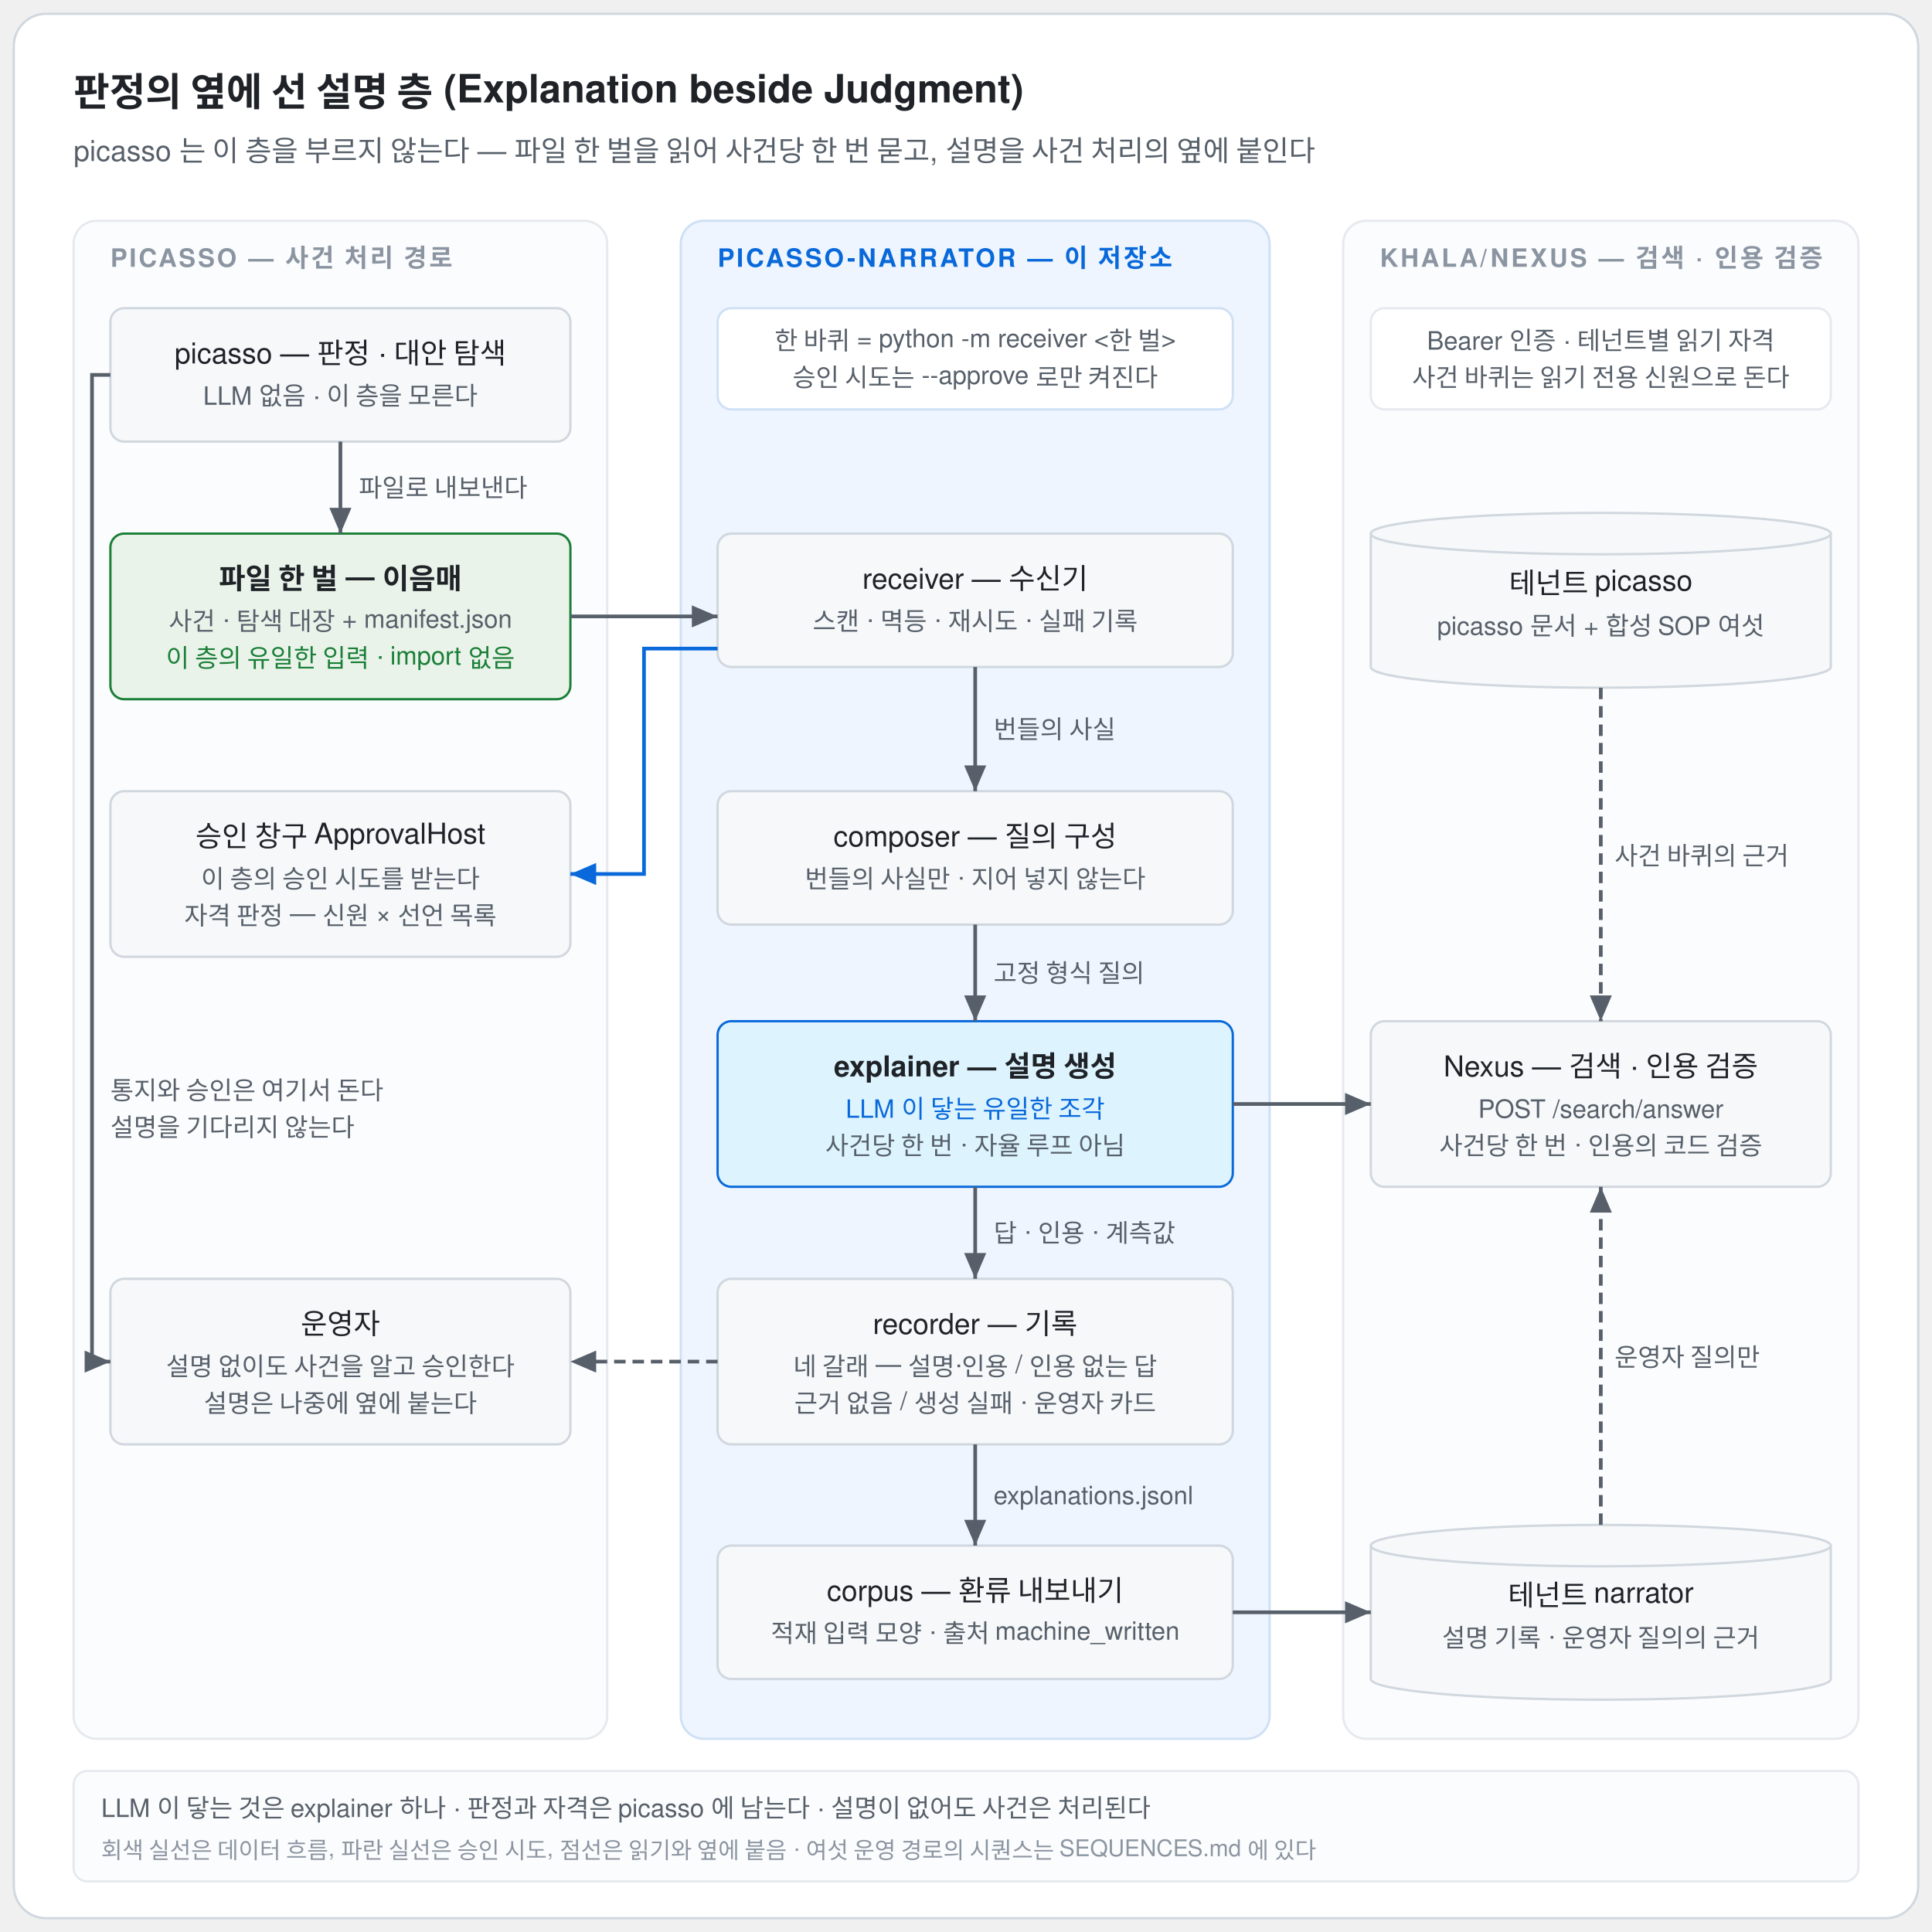
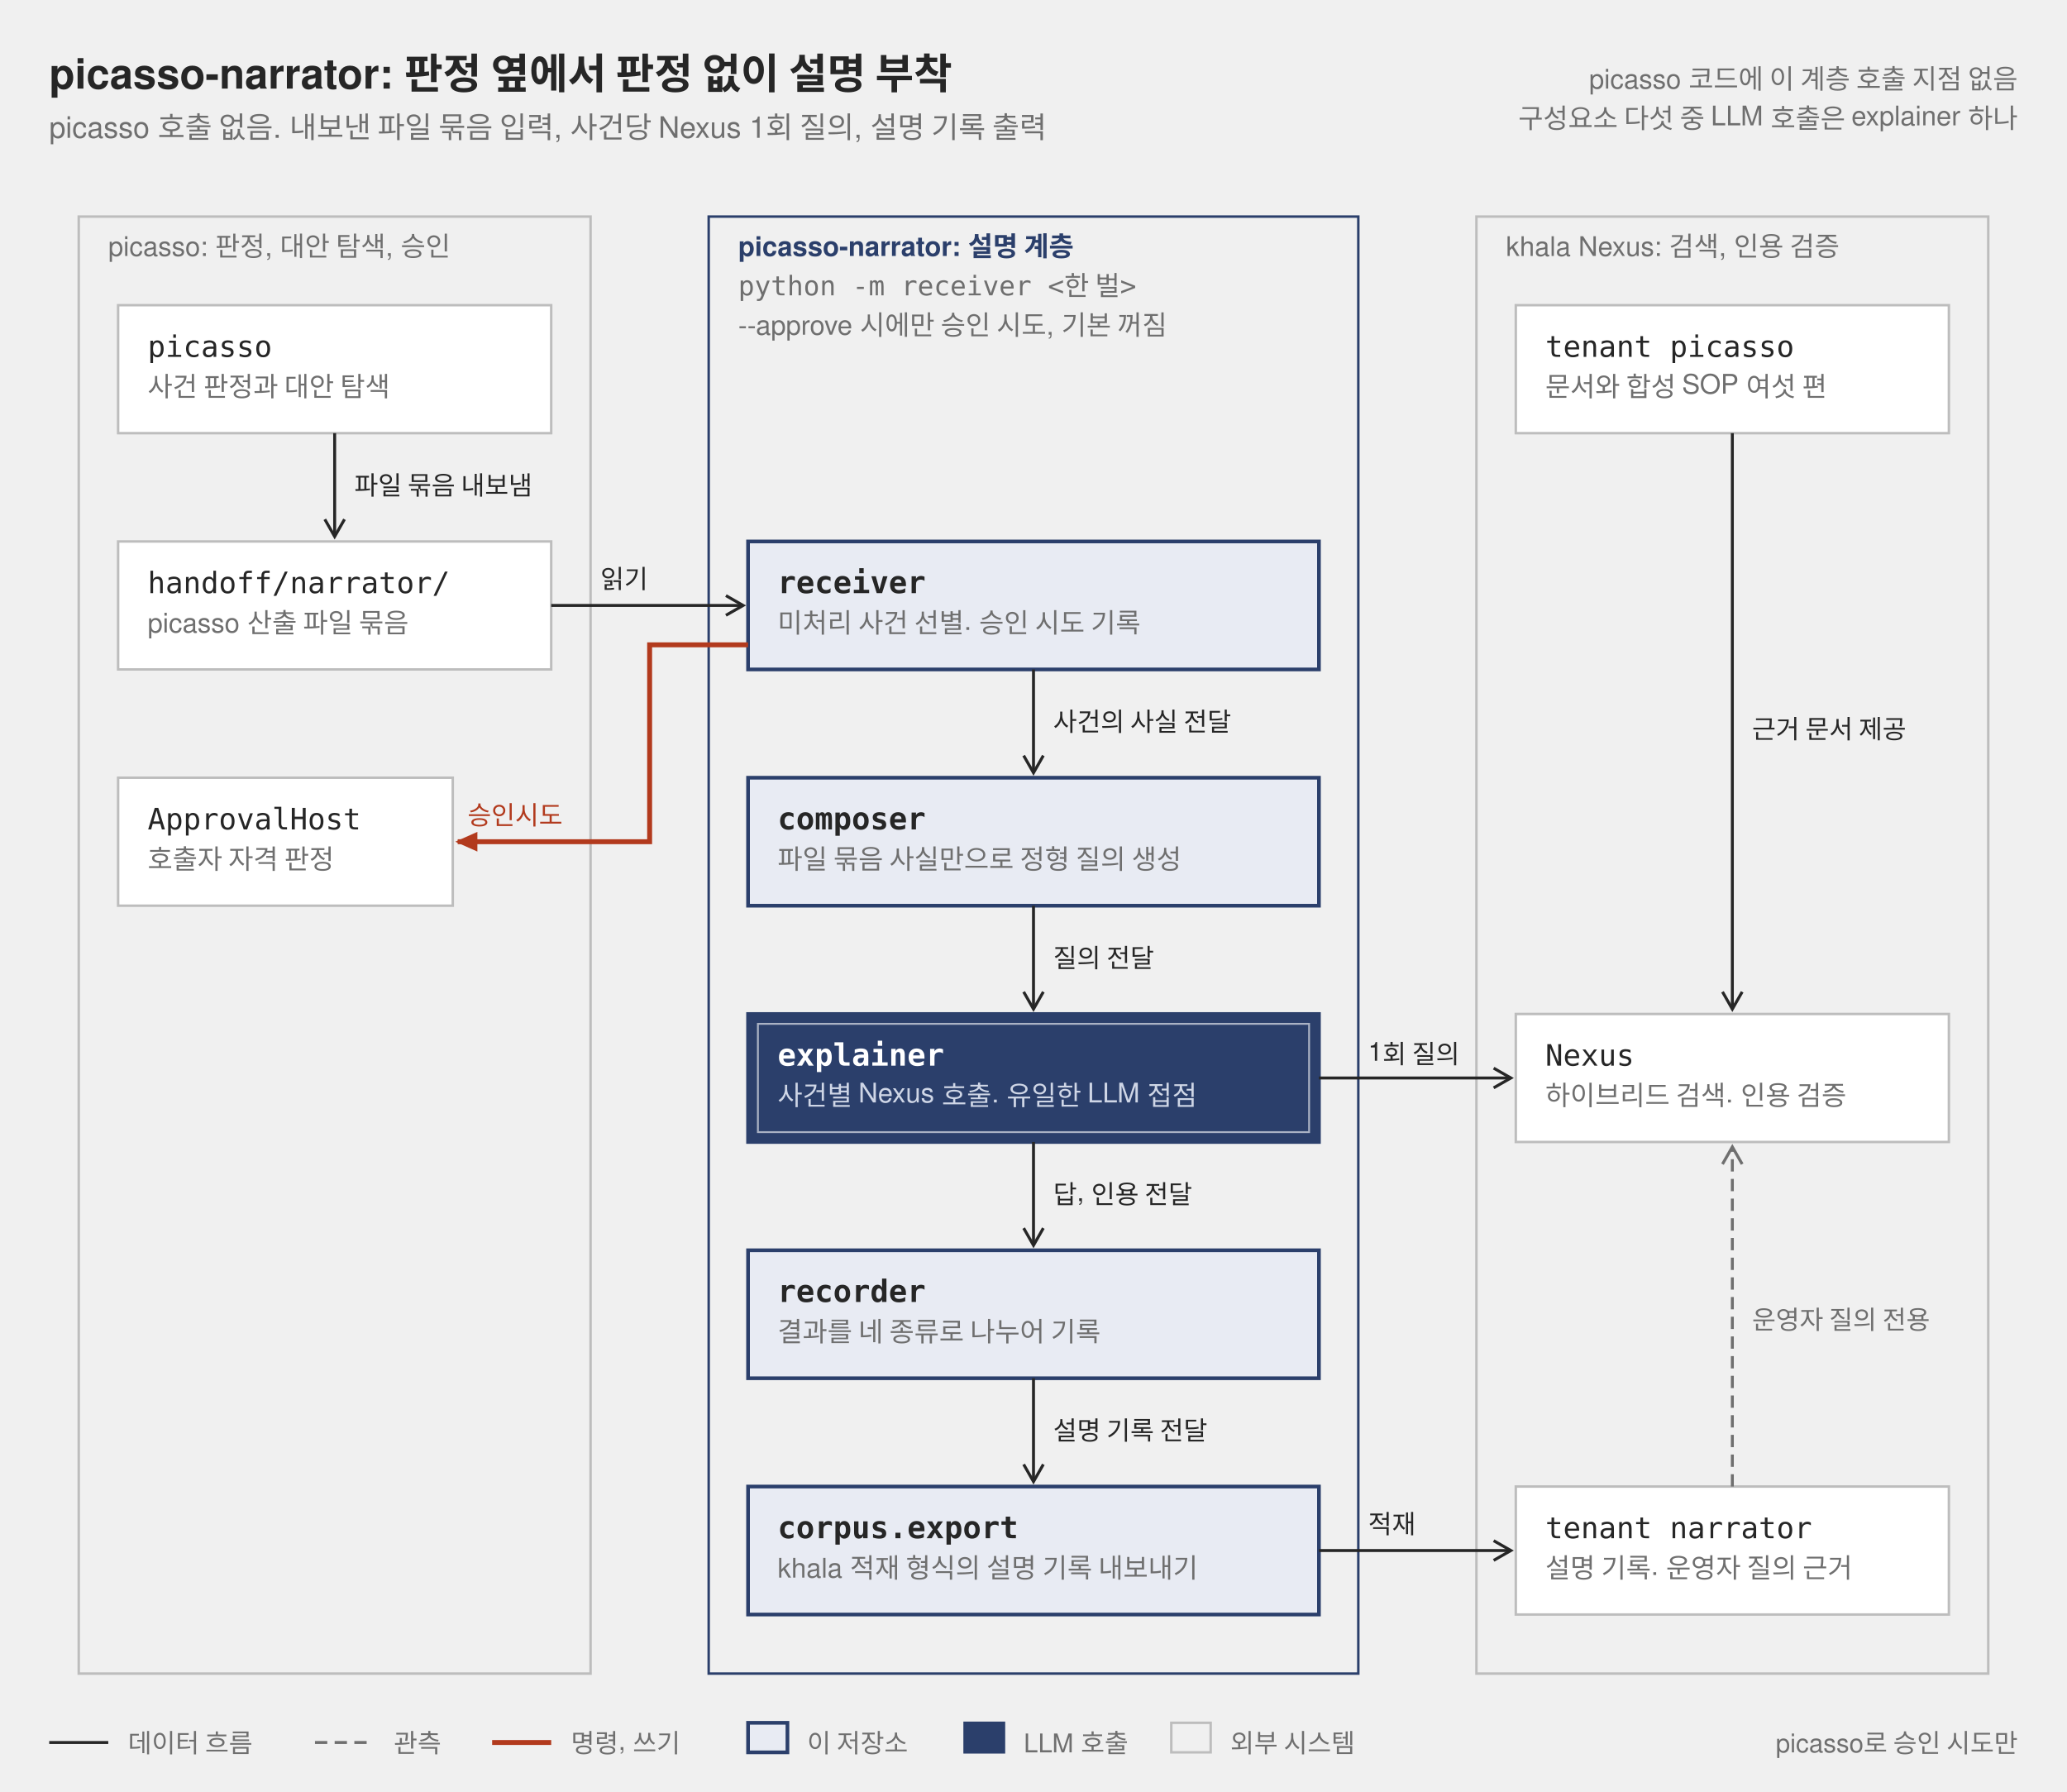
- <svg xmlns="http://www.w3.org/2000/svg" width="840" height="840" viewBox="0 0 840 840" font-family="Malgun Gothic,Apple SD Gothic Neo,Noto Sans KR,Segoe UI,-apple-system,Helvetica,Arial,sans-serif">
+ <svg xmlns="http://www.w3.org/2000/svg" width="840" height="728" viewBox="0 0 840 728">
  <defs>
-     <marker id="am" markerWidth="9" markerHeight="9" refX="7" refY="3" orient="auto">
-       <path d="M0,0 L7,3 L0,6 Z" fill="#57606a" />
+     <marker id="data" markerUnits="userSpaceOnUse" markerWidth="10" markerHeight="10" refX="8" refY="5" orient="auto">
+       <path d="M1,1 L8,5 L1,9" fill="none" stroke="#262626" stroke-width="1.2" />
    </marker>
-     <marker id="ab" markerWidth="9" markerHeight="9" refX="7" refY="3" orient="auto">
-       <path d="M0,0 L7,3 L0,6 Z" fill="#0969da" />
+     <marker id="obs" markerUnits="userSpaceOnUse" markerWidth="10" markerHeight="10" refX="8" refY="5" orient="auto">
+       <path d="M1,1 L8,5 L1,9" fill="none" stroke="#6f6f6f" stroke-width="1.2" />
+     </marker>
+     <marker id="gov" markerUnits="userSpaceOnUse" markerWidth="10" markerHeight="10" refX="8" refY="5" orient="auto">
+       <path d="M1,1 L8,5 L1,9" fill="none" stroke="#2b3f6b" stroke-width="1.2" />
+     </marker>
+     <marker id="cmd" markerUnits="userSpaceOnUse" markerWidth="10" markerHeight="10" refX="8" refY="5" orient="auto">
+       <path d="M0,1 L9,5 L0,9 Z" fill="#b23a1d" />
    </marker>
  </defs>
-   <rect x="6" y="6" width="828" height="828" rx="14" fill="#ffffff" stroke="#d0d7de" />
-   <text x="32" y="46" font-size="17" font-weight="600" fill="#1f2328">판정의 옆에 선 설명 층 (Explanation beside Judgment)</text>
-   <text x="32" y="70" font-size="12.5" fill="#57606a">picasso 는 이 층을 부르지 않는다 — 파일 한 벌을 읽어 사건당 한 번 묻고, 설명을 사건 처리의 옆에 붙인다</text>
-   <rect x="32" y="96" width="232" height="660" rx="10" fill="#fbfcfd" stroke="#e6e9ee" />
-   <text x="48" y="116" font-size="11" font-weight="700" fill="#8b95a1" letter-spacing="1">PICASSO — 사건 처리 경로</text>
-   <rect x="296" y="96" width="256" height="660" rx="10" fill="#eef5ff" stroke="#cfe0f5" />
-   <text x="312" y="116" font-size="11" font-weight="700" fill="#0969da" letter-spacing="1">PICASSO-NARRATOR — 이 저장소</text>
-   <rect x="584" y="96" width="224" height="660" rx="10" fill="#fbfcfd" stroke="#e6e9ee" />
-   <text x="600" y="116" font-size="11" font-weight="700" fill="#8b95a1" letter-spacing="1">KHALA/NEXUS — 검색 · 인용 검증</text>
-   <rect x="48" y="134" width="200" height="58" rx="6" fill="#f6f8fa" stroke="#d0d7de" />
-   <text x="148" y="158" font-size="12.5" fill="#1f2328" text-anchor="middle">picasso — 판정 · 대안 탐색</text>
-   <text x="148" y="176" font-size="11" fill="#57606a" text-anchor="middle">LLM 없음 · 이 층을 모른다</text>
-   <rect x="48" y="232" width="200" height="72" rx="6" fill="#eaf3ea" stroke="#1a7f37" />
-   <text x="148" y="256" font-size="12.5" font-weight="600" fill="#1f2328" text-anchor="middle">파일 한 벌 — 이음매</text>
-   <text x="148" y="274" font-size="11" fill="#57606a" text-anchor="middle">사건 · 탐색 대장 + manifest.json</text>
-   <text x="148" y="290" font-size="11" fill="#1a7f37" text-anchor="middle">이 층의 유일한 입력 · import 없음</text>
-   <rect x="48" y="344" width="200" height="72" rx="6" fill="#f6f8fa" stroke="#d0d7de" />
-   <text x="148" y="368" font-size="12.5" fill="#1f2328" text-anchor="middle">승인 창구 ApprovalHost</text>
-   <text x="148" y="386" font-size="11" fill="#57606a" text-anchor="middle">이 층의 승인 시도를 받는다</text>
-   <text x="148" y="402" font-size="11" fill="#57606a" text-anchor="middle">자격 판정 — 신원 × 선언 목록</text>
-   <rect x="48" y="556" width="200" height="72" rx="6" fill="#f6f8fa" stroke="#d0d7de" />
-   <text x="148" y="580" font-size="12.5" fill="#1f2328" text-anchor="middle">운영자</text>
-   <text x="148" y="598" font-size="11" fill="#57606a" text-anchor="middle">설명 없이도 사건을 알고 승인한다</text>
-   <text x="148" y="614" font-size="11" fill="#57606a" text-anchor="middle">설명은 나중에 옆에 붙는다</text>
-   <rect x="312" y="134" width="224" height="44" rx="6" fill="#ffffff" stroke="#cfe0f5" />
-   <text x="424" y="152" font-size="11" fill="#57606a" text-anchor="middle">한 바퀴 = python -m receiver &lt;한 벌&gt;</text>
-   <text x="424" y="168" font-size="11" fill="#57606a" text-anchor="middle">승인 시도는 --approve 로만 켜진다</text>
-   <rect x="312" y="232" width="224" height="58" rx="6" fill="#f6f8fa" stroke="#d0d7de" />
-   <text x="424" y="256" font-size="12.5" fill="#1f2328" text-anchor="middle">receiver — 수신기</text>
-   <text x="424" y="274" font-size="11" fill="#57606a" text-anchor="middle">스캔 · 멱등 · 재시도 · 실패 기록</text>
-   <rect x="312" y="344" width="224" height="58" rx="6" fill="#f6f8fa" stroke="#d0d7de" />
-   <text x="424" y="368" font-size="12.5" fill="#1f2328" text-anchor="middle">composer — 질의 구성</text>
-   <text x="424" y="386" font-size="11" fill="#57606a" text-anchor="middle">번들의 사실만 · 지어 넣지 않는다</text>
-   <rect x="312" y="444" width="224" height="72" rx="6" fill="#ddf4ff" stroke="#0969da" />
-   <text x="424" y="468" font-size="12.5" font-weight="600" fill="#1f2328" text-anchor="middle">explainer — 설명 생성</text>
-   <text x="424" y="486" font-size="11" fill="#0969da" text-anchor="middle">LLM 이 닿는 유일한 조각</text>
-   <text x="424" y="502" font-size="11" fill="#57606a" text-anchor="middle">사건당 한 번 · 자율 루프 아님</text>
-   <rect x="312" y="556" width="224" height="72" rx="6" fill="#f6f8fa" stroke="#d0d7de" />
-   <text x="424" y="580" font-size="12.5" fill="#1f2328" text-anchor="middle">recorder — 기록</text>
-   <text x="424" y="598" font-size="11" fill="#57606a" text-anchor="middle">네 갈래 — 설명·인용 / 인용 없는 답</text>
-   <text x="424" y="614" font-size="11" fill="#57606a" text-anchor="middle">근거 없음 / 생성 실패 · 운영자 카드</text>
-   <rect x="312" y="672" width="224" height="58" rx="6" fill="#f6f8fa" stroke="#d0d7de" />
-   <text x="424" y="696" font-size="12.5" fill="#1f2328" text-anchor="middle">corpus — 환류 내보내기</text>
-   <text x="424" y="714" font-size="11" fill="#57606a" text-anchor="middle">적재 입력 모양 · 출처 machine_written</text>
-   <rect x="596" y="134" width="200" height="44" rx="6" fill="#ffffff" stroke="#e6e9ee" />
-   <text x="696" y="152" font-size="11" fill="#57606a" text-anchor="middle">Bearer 인증 · 테넌트별 읽기 자격</text>
-   <text x="696" y="168" font-size="11" fill="#57606a" text-anchor="middle">사건 바퀴는 읽기 전용 신원으로 돈다</text>
-   <path d="M596,232 a100,9 0 0 1 200,0 l0,58 a100,9 0 0 1 -200,0 Z" fill="#f6f8fa" stroke="#d0d7de" />
-   <path d="M596,232 a100,9 0 0 0 200,0" fill="none" stroke="#d0d7de" />
-   <text x="696" y="258" font-size="12.5" fill="#1f2328" text-anchor="middle">테넌트 picasso</text>
-   <text x="696" y="276" font-size="11" fill="#57606a" text-anchor="middle">picasso 문서 + 합성 SOP 여섯</text>
-   <rect x="596" y="444" width="200" height="72" rx="6" fill="#f6f8fa" stroke="#d0d7de" />
-   <text x="696" y="468" font-size="12.5" fill="#1f2328" text-anchor="middle">Nexus — 검색 · 인용 검증</text>
-   <text x="696" y="486" font-size="11" fill="#57606a" text-anchor="middle">POST /search/answer</text>
-   <text x="696" y="502" font-size="11" fill="#57606a" text-anchor="middle">사건당 한 번 · 인용의 코드 검증</text>
-   <path d="M596,672 a100,9 0 0 1 200,0 l0,58 a100,9 0 0 1 -200,0 Z" fill="#f6f8fa" stroke="#d0d7de" />
-   <path d="M596,672 a100,9 0 0 0 200,0" fill="none" stroke="#d0d7de" />
-   <text x="696" y="698" font-size="12.5" fill="#1f2328" text-anchor="middle">테넌트 narrator</text>
-   <text x="696" y="716" font-size="11" fill="#57606a" text-anchor="middle">설명 기록 · 운영자 질의의 근거</text>
-   <polyline points="148,192 148,232" fill="none" stroke="#57606a" stroke-width="1.6" marker-end="url(#am)" />
-   <text x="156" y="216" font-size="11" fill="#57606a">파일로 내보낸다</text>
-   <polyline points="248,268 312,268" fill="none" stroke="#57606a" stroke-width="1.6" marker-end="url(#am)" />
-   <polyline points="48,163 40,163 40,592 48,592" fill="none" stroke="#57606a" stroke-width="1.6" marker-end="url(#am)" />
-   <text x="48" y="478" font-size="11" fill="#57606a">통지와 승인은 여기서 돈다</text>
-   <text x="48" y="494" font-size="11" fill="#57606a">설명을 기다리지 않는다</text>
-   <polyline points="424,290 424,344" fill="none" stroke="#57606a" stroke-width="1.6" marker-end="url(#am)" />
-   <text x="432" y="321" font-size="11" fill="#57606a">번들의 사실</text>
-   <polyline points="424,402 424,444" fill="none" stroke="#57606a" stroke-width="1.6" marker-end="url(#am)" />
-   <text x="432" y="427" font-size="11" fill="#57606a">고정 형식 질의</text>
-   <polyline points="424,516 424,556" fill="none" stroke="#57606a" stroke-width="1.6" marker-end="url(#am)" />
-   <text x="432" y="540" font-size="11" fill="#57606a">답 · 인용 · 계측값</text>
-   <polyline points="424,628 424,672" fill="none" stroke="#57606a" stroke-width="1.6" marker-end="url(#am)" />
-   <text x="432" y="654" font-size="11" fill="#57606a">explanations.jsonl</text>
-   <polyline points="312,282 280,282 280,380 248,380" fill="none" stroke="#0969da" stroke-width="1.6" marker-end="url(#ab)" />
-   <polyline points="312,592 248,592" fill="none" stroke="#57606a" stroke-width="1.6" stroke-dasharray="5 3" marker-end="url(#am)" />
-   <polyline points="536,480 596,480" fill="none" stroke="#57606a" stroke-width="1.6" marker-end="url(#am)" />
-   <polyline points="696,299 696,444" fill="none" stroke="#57606a" stroke-width="1.6" stroke-dasharray="5 3" marker-end="url(#am)" />
-   <text x="702" y="376" font-size="11" fill="#57606a">사건 바퀴의 근거</text>
-   <polyline points="696,663 696,516" fill="none" stroke="#57606a" stroke-width="1.6" stroke-dasharray="5 3" marker-end="url(#am)" />
-   <text x="702" y="594" font-size="11" fill="#57606a">운영자 질의만</text>
-   <polyline points="536,701 596,701" fill="none" stroke="#57606a" stroke-width="1.6" marker-end="url(#am)" />
-   <rect x="32" y="770" width="776" height="48" rx="6" fill="#fbfcfd" stroke="#e6e9ee" />
-   <text x="44" y="790" font-size="11" fill="#57606a">LLM 이 닿는 것은 explainer 하나 · 판정과 자격은 picasso 에 남는다 · 설명이 없어도 사건은 처리된다</text>
-   <text x="44" y="808" font-size="10" fill="#8b95a1">회색 실선은 데이터 흐름, 파란 실선은 승인 시도, 점선은 읽기와 옆에 붙음 · 여섯 운영 경로의 시퀀스는 SEQUENCES.md 에 있다</text>
+   <g font-family="'Helvetica Neue', Helvetica, Arial, 'Apple SD Gothic Neo', 'Malgun Gothic', 'Noto Sans KR', 'Noto Sans CJK KR', sans-serif" fill="#262626">
+     <text x="20" y="36" font-size="17" font-weight="700">picasso-narrator: 판정 옆에서 판정 없이 설명 부착</text>
+     <text x="20" y="56" font-size="12" fill="#6f6f6f">picasso 호출 없음. 내보낸 파일 묶음 입력, 사건당 Nexus 1회 질의, 설명 기록 출력</text>
+     <text x="820" y="36" font-size="11" fill="#6f6f6f" text-anchor="end">picasso 코드에 이 계층 호출 지점 없음</text>
+     <text x="820" y="52" font-size="11" fill="#6f6f6f" text-anchor="end">구성요소 다섯 중 LLM 호출은 explainer 하나</text>
+     <rect x="32" y="88" width="208" height="592" fill="none" stroke="#bdbdbd" />
+     <text x="44" y="104" font-size="11" fill="#6f6f6f">picasso: 판정, 대안 탐색, 승인</text>
+     <rect x="288" y="88" width="264" height="592" fill="none" stroke="#2b3f6b" />
+     <text x="300" y="104" font-size="11" fill="#2b3f6b" font-weight="700">picasso-narrator: 설명 계층</text>
+     <text x="300" y="120" font-size="11" fill="#6f6f6f" font-family="Menlo, Consolas, 'DejaVu Sans Mono', monospace">python -m receiver &lt;한 벌&gt;</text>
+     <text x="300" y="136" font-size="11" fill="#6f6f6f">--approve 시에만 승인 시도, 기본 꺼짐</text>
+     <rect x="600" y="88" width="208" height="592" fill="none" stroke="#bdbdbd" />
+     <text x="612" y="104" font-size="11" fill="#6f6f6f">khala Nexus: 검색, 인용 검증</text>
+     <rect x="48" y="124" width="176" height="52" fill="#ffffff" stroke="#bdbdbd" />
+     <text x="60" y="145" font-size="12" font-family="Menlo, Consolas, 'DejaVu Sans Mono', monospace">picasso</text>
+     <text x="60" y="161" font-size="11" fill="#6f6f6f">사건 판정과 대안 탐색</text>
+     <rect x="48" y="220" width="176" height="52" fill="#ffffff" stroke="#bdbdbd" />
+     <text x="60" y="241" font-size="12" font-family="Menlo, Consolas, 'DejaVu Sans Mono', monospace">handoff/narrator/</text>
+     <text x="60" y="257" font-size="11" fill="#6f6f6f">picasso 산출 파일 묶음</text>
+     <rect x="48" y="316" width="136" height="52" fill="#ffffff" stroke="#bdbdbd" />
+     <text x="60" y="337" font-size="12" font-family="Menlo, Consolas, 'DejaVu Sans Mono', monospace">ApprovalHost</text>
+     <text x="60" y="353" font-size="11" fill="#6f6f6f">호출자 자격 판정</text>
+     <rect x="304" y="220" width="232" height="52" fill="#e8ebf3" stroke="#2b3f6b" stroke-width="1.5" />
+     <text x="316" y="241" font-size="12.5" font-weight="700" font-family="Menlo, Consolas, 'DejaVu Sans Mono', monospace">receiver</text>
+     <text x="316" y="257" font-size="11" fill="#6f6f6f">미처리 사건 선별. 승인 시도 기록</text>
+     <rect x="304" y="316" width="232" height="52" fill="#e8ebf3" stroke="#2b3f6b" stroke-width="1.5" />
+     <text x="316" y="337" font-size="12.5" font-weight="700" font-family="Menlo, Consolas, 'DejaVu Sans Mono', monospace">composer</text>
+     <text x="316" y="353" font-size="11" fill="#6f6f6f">파일 묶음 사실만으로 정형 질의 생성</text>
+     <rect x="304" y="412" width="232" height="52" fill="#2b3f6b" stroke="#2b3f6b" stroke-width="1.5" />
+     <rect x="308" y="416" width="224" height="44" fill="none" stroke="#ffffff" stroke-width="0.75" stroke-opacity="0.6" />
+     <text x="316" y="433" font-size="12.5" fill="#ffffff" font-weight="700" font-family="Menlo, Consolas, 'DejaVu Sans Mono', monospace">explainer</text>
+     <text x="316" y="449" font-size="11" fill="#cfd6e6">사건별 Nexus 호출. 유일한 LLM 접점</text>
+     <rect x="304" y="508" width="232" height="52" fill="#e8ebf3" stroke="#2b3f6b" stroke-width="1.5" />
+     <text x="316" y="529" font-size="12.5" font-weight="700" font-family="Menlo, Consolas, 'DejaVu Sans Mono', monospace">recorder</text>
+     <text x="316" y="545" font-size="11" fill="#6f6f6f">결과를 네 종류로 나누어 기록</text>
+     <rect x="304" y="604" width="232" height="52" fill="#e8ebf3" stroke="#2b3f6b" stroke-width="1.5" />
+     <text x="316" y="625" font-size="12.5" font-weight="700" font-family="Menlo, Consolas, 'DejaVu Sans Mono', monospace">corpus.export</text>
+     <text x="316" y="641" font-size="11" fill="#6f6f6f">khala 적재 형식의 설명 기록 내보내기</text>
+     <rect x="616" y="124" width="176" height="52" fill="#ffffff" stroke="#bdbdbd" />
+     <text x="628" y="145" font-size="12" font-family="Menlo, Consolas, 'DejaVu Sans Mono', monospace">tenant picasso</text>
+     <text x="628" y="161" font-size="11" fill="#6f6f6f">문서와 합성 SOP 여섯 편</text>
+     <rect x="616" y="412" width="176" height="52" fill="#ffffff" stroke="#bdbdbd" />
+     <text x="628" y="433" font-size="12" font-family="Menlo, Consolas, 'DejaVu Sans Mono', monospace">Nexus</text>
+     <text x="628" y="449" font-size="11" fill="#6f6f6f">하이브리드 검색. 인용 검증</text>
+     <rect x="616" y="604" width="176" height="52" fill="#ffffff" stroke="#bdbdbd" />
+     <text x="628" y="625" font-size="12" font-family="Menlo, Consolas, 'DejaVu Sans Mono', monospace">tenant narrator</text>
+     <text x="628" y="641" font-size="11" fill="#6f6f6f">설명 기록. 운영자 질의 근거</text>
+     <path d="M136,176 V218" fill="none" stroke="#262626" stroke-width="1.2" marker-end="url(#data)" />
+     <text x="144" y="201" font-size="10.5">파일 묶음 내보냄</text>
+     <path d="M224,246 H302" fill="none" stroke="#262626" stroke-width="1.2" marker-end="url(#data)" />
+     <text x="244" y="239" font-size="10.5">읽기</text>
+     <path d="M420,272 V314" fill="none" stroke="#262626" stroke-width="1.2" marker-end="url(#data)" />
+     <text x="428" y="297" font-size="10.5">사건의 사실 전달</text>
+     <path d="M420,368 V410" fill="none" stroke="#262626" stroke-width="1.2" marker-end="url(#data)" />
+     <text x="428" y="393" font-size="10.5">질의 전달</text>
+     <path d="M420,464 V506" fill="none" stroke="#262626" stroke-width="1.2" marker-end="url(#data)" />
+     <text x="428" y="489" font-size="10.5">답, 인용 전달</text>
+     <path d="M420,560 V602" fill="none" stroke="#262626" stroke-width="1.2" marker-end="url(#data)" />
+     <text x="428" y="585" font-size="10.5">설명 기록 전달</text>
+     <path d="M536,438 H614" fill="none" stroke="#262626" stroke-width="1.2" marker-end="url(#data)" />
+     <text x="556" y="431" font-size="10.5">1회 질의</text>
+     <path d="M704,176 V410" fill="none" stroke="#262626" stroke-width="1.2" marker-end="url(#data)" />
+     <text x="712" y="300" font-size="10.5">근거 문서 제공</text>
+     <path d="M536,630 H614" fill="none" stroke="#262626" stroke-width="1.2" marker-end="url(#data)" />
+     <text x="556" y="623" font-size="10.5">적재</text>
+     <path d="M704,604 V466" fill="none" stroke="#6f6f6f" stroke-width="1.2" stroke-dasharray="5 3" marker-end="url(#obs)" />
+     <text x="712" y="540" font-size="10.5" fill="#6f6f6f">운영자 질의 전용</text>
+     <path d="M304,262 H264 V342 H186" fill="none" stroke="#b23a1d" stroke-width="2" marker-end="url(#cmd)" />
+     <text x="190" y="335" font-size="10.5" fill="#b23a1d">승인시도</text>
+     <path d="M20,708 H44" fill="none" stroke="#262626" stroke-width="1.2" />
+     <text x="52" y="712" font-size="10.5" fill="#6f6f6f">데이터 흐름</text>
+     <path d="M128,708 H152" fill="none" stroke="#6f6f6f" stroke-width="1.2" stroke-dasharray="5 3" />
+     <text x="160" y="712" font-size="10.5" fill="#6f6f6f">관측</text>
+     <path d="M200,708 H224" fill="none" stroke="#b23a1d" stroke-width="2" />
+     <text x="232" y="712" font-size="10.5" fill="#6f6f6f">명령, 쓰기</text>
+     <rect x="304" y="700" width="16" height="12" fill="#e8ebf3" stroke="#2b3f6b" stroke-width="1.5" />
+     <text x="328" y="712" font-size="10.5" fill="#6f6f6f">이 저장소</text>
+     <rect x="392" y="700" width="16" height="12" fill="#2b3f6b" stroke="#2b3f6b" />
+     <text x="416" y="712" font-size="10.5" fill="#6f6f6f">LLM 호출</text>
+     <rect x="476" y="700" width="16" height="12" fill="none" stroke="#bdbdbd" />
+     <text x="500" y="712" font-size="10.5" fill="#6f6f6f">외부 시스템</text>
+     <text x="820" y="712" font-size="10.5" fill="#6f6f6f" text-anchor="end">picasso로 승인 시도만</text>
+   </g>
</svg>
